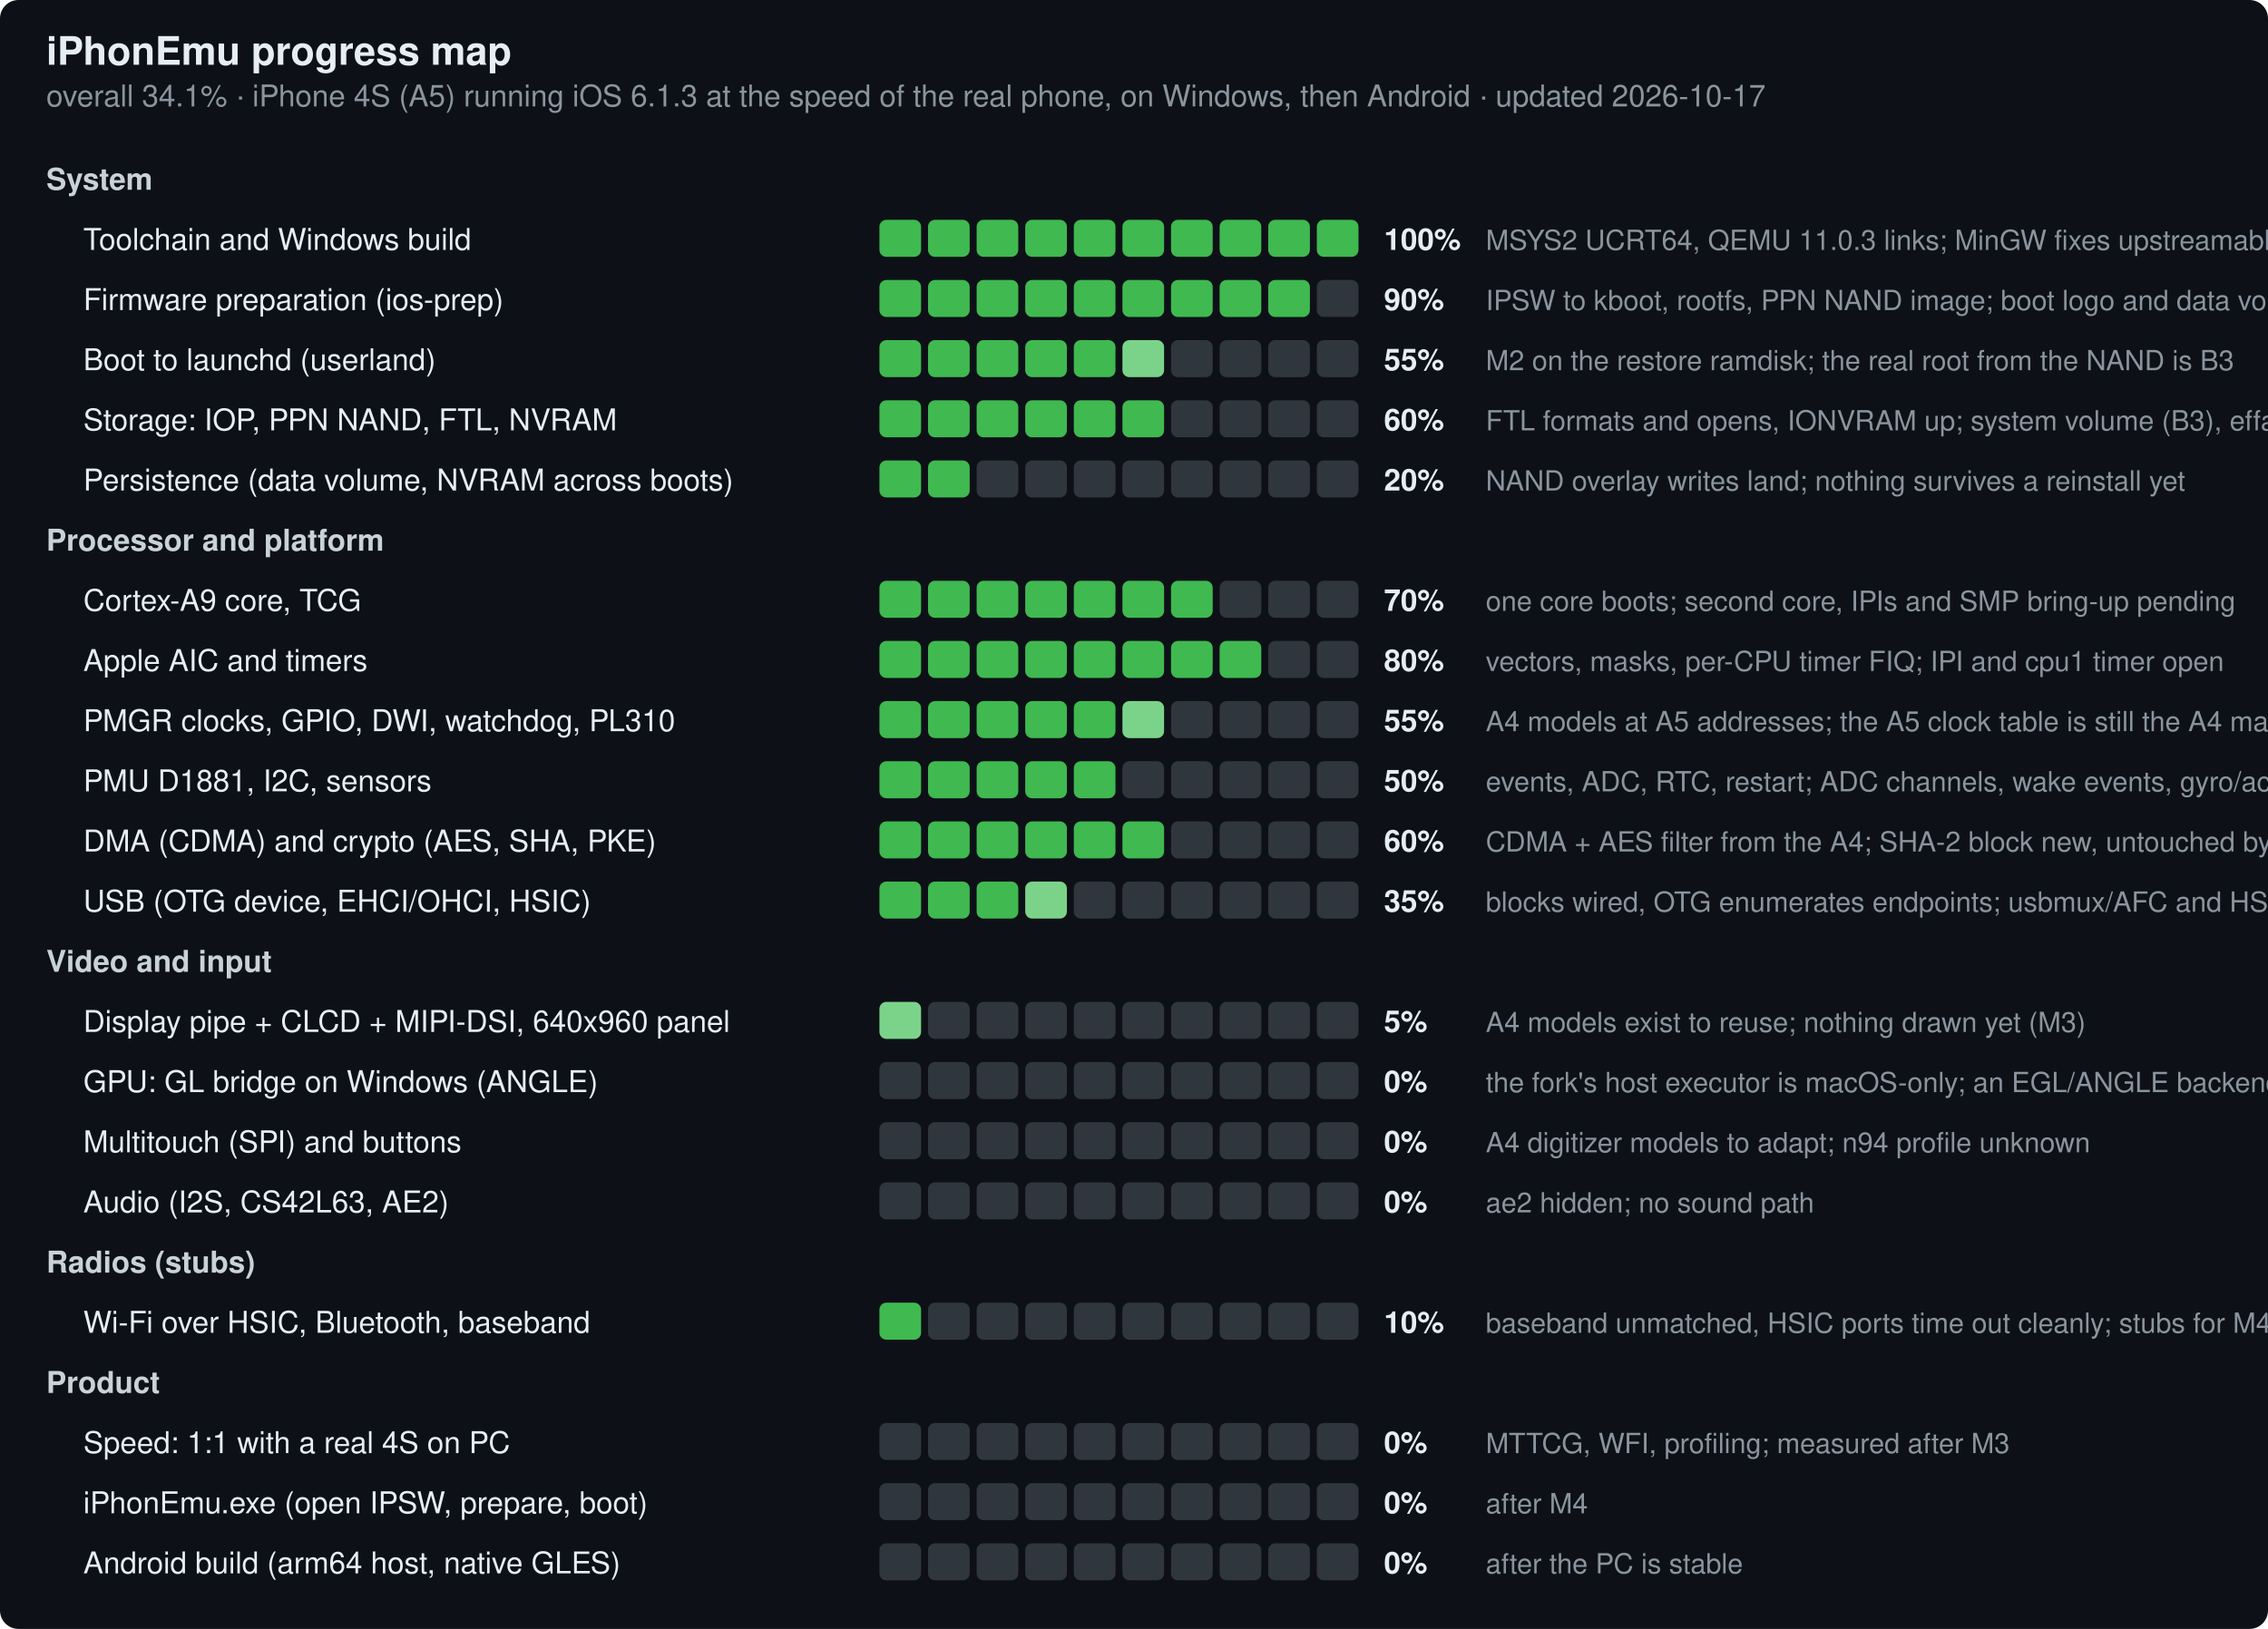
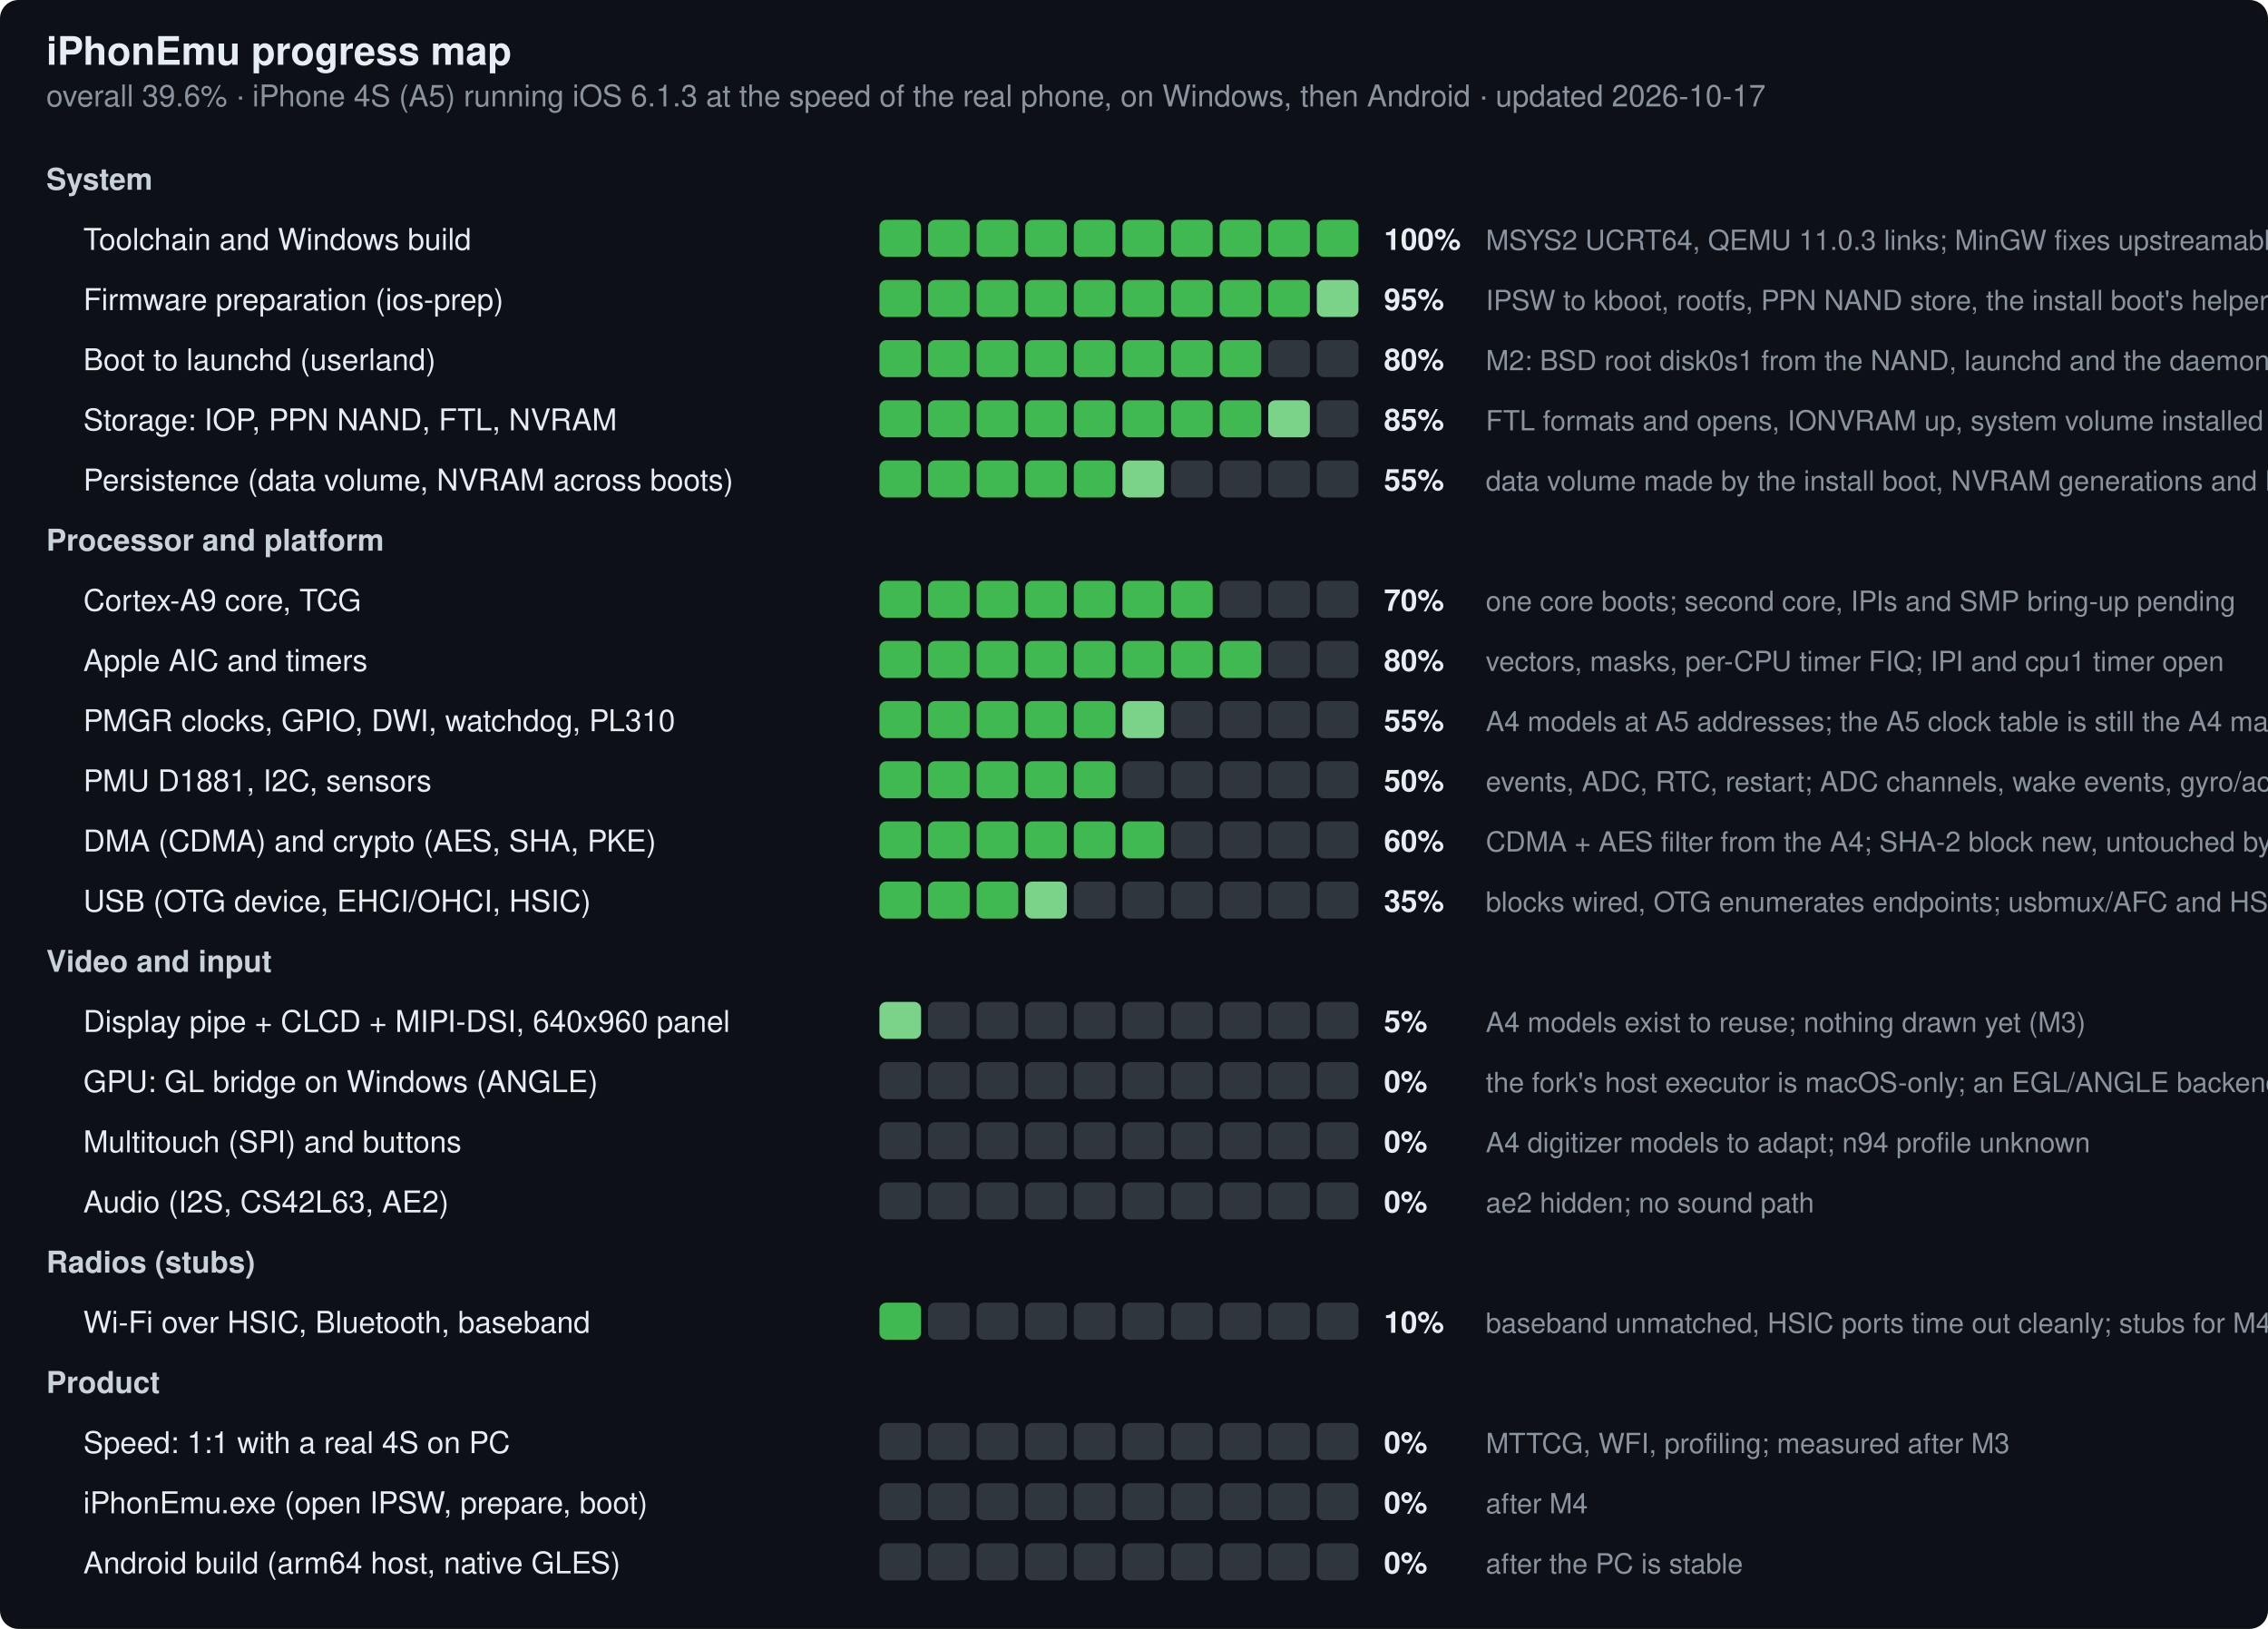
<svg xmlns="http://www.w3.org/2000/svg" width="980" height="704" viewBox="0 0 980 704" font-family="Segoe UI, Helvetica, Arial, sans-serif" font-size="13">
  <rect width="980" height="704" rx="8" fill="#0d1117" />
  <text x="20" y="28" fill="#e6edf3" font-size="17" font-weight="600">iPhonEmu progress map</text>
-   <text x="20" y="46" fill="#8b949e">overall 34.1% · iPhone 4S (A5) running iOS 6.1.3 at the speed of the real phone, on Windows, then Android · updated 2026-10-17</text>
+   <text x="20" y="46" fill="#8b949e">overall 39.6% · iPhone 4S (A5) running iOS 6.1.3 at the speed of the real phone, on Windows, then Android · updated 2026-10-17</text>
  <text x="20" y="82" fill="#c9d1d9" font-weight="600">System</text>
  <text x="36" y="108" fill="#e6edf3">Toolchain and Windows build</text>
  <rect x="380" y="95" width="18" height="16" rx="3" fill="#3fb950" />
  <rect x="401" y="95" width="18" height="16" rx="3" fill="#3fb950" />
  <rect x="422" y="95" width="18" height="16" rx="3" fill="#3fb950" />
  <rect x="443" y="95" width="18" height="16" rx="3" fill="#3fb950" />
  <rect x="464" y="95" width="18" height="16" rx="3" fill="#3fb950" />
  <rect x="485" y="95" width="18" height="16" rx="3" fill="#3fb950" />
  <rect x="506" y="95" width="18" height="16" rx="3" fill="#3fb950" />
  <rect x="527" y="95" width="18" height="16" rx="3" fill="#3fb950" />
  <rect x="548" y="95" width="18" height="16" rx="3" fill="#3fb950" />
  <rect x="569" y="95" width="18" height="16" rx="3" fill="#3fb950" />
  <text x="598" y="108" fill="#e6edf3" font-weight="600">100%</text>
  <text x="642" y="108" fill="#8b949e" font-size="12">MSYS2 UCRT64, QEMU 11.0.3 links; MinGW fixes upstreamable</text>
  <text x="36" y="134" fill="#e6edf3">Firmware preparation (ios-prep)</text>
  <rect x="380" y="121" width="18" height="16" rx="3" fill="#3fb950" />
  <rect x="401" y="121" width="18" height="16" rx="3" fill="#3fb950" />
  <rect x="422" y="121" width="18" height="16" rx="3" fill="#3fb950" />
  <rect x="443" y="121" width="18" height="16" rx="3" fill="#3fb950" />
  <rect x="464" y="121" width="18" height="16" rx="3" fill="#3fb950" />
  <rect x="485" y="121" width="18" height="16" rx="3" fill="#3fb950" />
  <rect x="506" y="121" width="18" height="16" rx="3" fill="#3fb950" />
  <rect x="527" y="121" width="18" height="16" rx="3" fill="#3fb950" />
  <rect x="548" y="121" width="18" height="16" rx="3" fill="#3fb950" />
-   <rect x="569" y="121" width="18" height="16" rx="3" fill="#30363d" />
-   <text x="598" y="134" fill="#e6edf3" font-weight="600">90%</text>
-   <text x="642" y="134" fill="#8b949e" font-size="12">IPSW to kboot, rootfs, PPN NAND image; boot logo and data volume pending</text>
+   <rect x="569" y="121" width="18" height="16" rx="3" fill="#7bd389" />
+   <text x="598" y="134" fill="#e6edf3" font-weight="600">95%</text>
+   <text x="642" y="134" fill="#8b949e" font-size="12">IPSW to kboot, rootfs, PPN NAND store, the install boot's helper and ramdisk; boot logo pending</text>
  <text x="36" y="160" fill="#e6edf3">Boot to launchd (userland)</text>
  <rect x="380" y="147" width="18" height="16" rx="3" fill="#3fb950" />
  <rect x="401" y="147" width="18" height="16" rx="3" fill="#3fb950" />
  <rect x="422" y="147" width="18" height="16" rx="3" fill="#3fb950" />
  <rect x="443" y="147" width="18" height="16" rx="3" fill="#3fb950" />
  <rect x="464" y="147" width="18" height="16" rx="3" fill="#3fb950" />
-   <rect x="485" y="147" width="18" height="16" rx="3" fill="#7bd389" />
-   <rect x="506" y="147" width="18" height="16" rx="3" fill="#30363d" />
-   <rect x="527" y="147" width="18" height="16" rx="3" fill="#30363d" />
+   <rect x="485" y="147" width="18" height="16" rx="3" fill="#3fb950" />
+   <rect x="506" y="147" width="18" height="16" rx="3" fill="#3fb950" />
+   <rect x="527" y="147" width="18" height="16" rx="3" fill="#3fb950" />
  <rect x="548" y="147" width="18" height="16" rx="3" fill="#30363d" />
  <rect x="569" y="147" width="18" height="16" rx="3" fill="#30363d" />
-   <text x="598" y="160" fill="#e6edf3" font-weight="600">55%</text>
-   <text x="642" y="160" fill="#8b949e" font-size="12">M2 on the restore ramdisk; the real root from the NAND is B3</text>
+   <text x="598" y="160" fill="#e6edf3" font-weight="600">80%</text>
+   <text x="642" y="160" fill="#8b949e" font-size="12">M2: BSD root disk0s1 from the NAND, launchd and the daemons; SpringBoard needs the keybag (B4)</text>
  <text x="36" y="186" fill="#e6edf3">Storage: IOP, PPN NAND, FTL, NVRAM</text>
  <rect x="380" y="173" width="18" height="16" rx="3" fill="#3fb950" />
  <rect x="401" y="173" width="18" height="16" rx="3" fill="#3fb950" />
  <rect x="422" y="173" width="18" height="16" rx="3" fill="#3fb950" />
  <rect x="443" y="173" width="18" height="16" rx="3" fill="#3fb950" />
  <rect x="464" y="173" width="18" height="16" rx="3" fill="#3fb950" />
  <rect x="485" y="173" width="18" height="16" rx="3" fill="#3fb950" />
-   <rect x="506" y="173" width="18" height="16" rx="3" fill="#30363d" />
-   <rect x="527" y="173" width="18" height="16" rx="3" fill="#30363d" />
-   <rect x="548" y="173" width="18" height="16" rx="3" fill="#30363d" />
+   <rect x="506" y="173" width="18" height="16" rx="3" fill="#3fb950" />
+   <rect x="527" y="173" width="18" height="16" rx="3" fill="#3fb950" />
+   <rect x="548" y="173" width="18" height="16" rx="3" fill="#7bd389" />
  <rect x="569" y="173" width="18" height="16" rx="3" fill="#30363d" />
-   <text x="598" y="186" fill="#e6edf3" font-weight="600">60%</text>
-   <text x="642" y="186" fill="#8b949e" font-size="12">FTL formats and opens, IONVRAM up; system volume (B3), effaceable + keybag (B4) open</text>
+   <text x="598" y="186" fill="#e6edf3" font-weight="600">85%</text>
+   <text x="642" y="186" fill="#8b949e" font-size="12">FTL formats and opens, IONVRAM up, system volume installed as marker pages (B3); effaceable + keybag (B4) open</text>
  <text x="36" y="212" fill="#e6edf3">Persistence (data volume, NVRAM across boots)</text>
  <rect x="380" y="199" width="18" height="16" rx="3" fill="#3fb950" />
  <rect x="401" y="199" width="18" height="16" rx="3" fill="#3fb950" />
-   <rect x="422" y="199" width="18" height="16" rx="3" fill="#30363d" />
-   <rect x="443" y="199" width="18" height="16" rx="3" fill="#30363d" />
-   <rect x="464" y="199" width="18" height="16" rx="3" fill="#30363d" />
-   <rect x="485" y="199" width="18" height="16" rx="3" fill="#30363d" />
+   <rect x="422" y="199" width="18" height="16" rx="3" fill="#3fb950" />
+   <rect x="443" y="199" width="18" height="16" rx="3" fill="#3fb950" />
+   <rect x="464" y="199" width="18" height="16" rx="3" fill="#3fb950" />
+   <rect x="485" y="199" width="18" height="16" rx="3" fill="#7bd389" />
  <rect x="506" y="199" width="18" height="16" rx="3" fill="#30363d" />
  <rect x="527" y="199" width="18" height="16" rx="3" fill="#30363d" />
  <rect x="548" y="199" width="18" height="16" rx="3" fill="#30363d" />
  <rect x="569" y="199" width="18" height="16" rx="3" fill="#30363d" />
-   <text x="598" y="212" fill="#e6edf3" font-weight="600">20%</text>
-   <text x="642" y="212" fill="#8b949e" font-size="12">NAND overlay writes land; nothing survives a reinstall yet</text>
+   <text x="598" y="212" fill="#e6edf3" font-weight="600">55%</text>
+   <text x="642" y="212" fill="#8b949e" font-size="12">data volume made by the install boot, NVRAM generations and FTL state survive boots; keybag and sealing open</text>
  <text x="20" y="238" fill="#c9d1d9" font-weight="600">Processor and platform</text>
  <text x="36" y="264" fill="#e6edf3">Cortex-A9 core, TCG</text>
  <rect x="380" y="251" width="18" height="16" rx="3" fill="#3fb950" />
  <rect x="401" y="251" width="18" height="16" rx="3" fill="#3fb950" />
  <rect x="422" y="251" width="18" height="16" rx="3" fill="#3fb950" />
  <rect x="443" y="251" width="18" height="16" rx="3" fill="#3fb950" />
  <rect x="464" y="251" width="18" height="16" rx="3" fill="#3fb950" />
  <rect x="485" y="251" width="18" height="16" rx="3" fill="#3fb950" />
  <rect x="506" y="251" width="18" height="16" rx="3" fill="#3fb950" />
  <rect x="527" y="251" width="18" height="16" rx="3" fill="#30363d" />
  <rect x="548" y="251" width="18" height="16" rx="3" fill="#30363d" />
  <rect x="569" y="251" width="18" height="16" rx="3" fill="#30363d" />
  <text x="598" y="264" fill="#e6edf3" font-weight="600">70%</text>
  <text x="642" y="264" fill="#8b949e" font-size="12">one core boots; second core, IPIs and SMP bring-up pending</text>
  <text x="36" y="290" fill="#e6edf3">Apple AIC and timers</text>
  <rect x="380" y="277" width="18" height="16" rx="3" fill="#3fb950" />
  <rect x="401" y="277" width="18" height="16" rx="3" fill="#3fb950" />
  <rect x="422" y="277" width="18" height="16" rx="3" fill="#3fb950" />
  <rect x="443" y="277" width="18" height="16" rx="3" fill="#3fb950" />
  <rect x="464" y="277" width="18" height="16" rx="3" fill="#3fb950" />
  <rect x="485" y="277" width="18" height="16" rx="3" fill="#3fb950" />
  <rect x="506" y="277" width="18" height="16" rx="3" fill="#3fb950" />
  <rect x="527" y="277" width="18" height="16" rx="3" fill="#3fb950" />
  <rect x="548" y="277" width="18" height="16" rx="3" fill="#30363d" />
  <rect x="569" y="277" width="18" height="16" rx="3" fill="#30363d" />
  <text x="598" y="290" fill="#e6edf3" font-weight="600">80%</text>
  <text x="642" y="290" fill="#8b949e" font-size="12">vectors, masks, per-CPU timer FIQ; IPI and cpu1 timer open</text>
  <text x="36" y="316" fill="#e6edf3">PMGR clocks, GPIO, DWI, watchdog, PL310</text>
  <rect x="380" y="303" width="18" height="16" rx="3" fill="#3fb950" />
  <rect x="401" y="303" width="18" height="16" rx="3" fill="#3fb950" />
  <rect x="422" y="303" width="18" height="16" rx="3" fill="#3fb950" />
  <rect x="443" y="303" width="18" height="16" rx="3" fill="#3fb950" />
  <rect x="464" y="303" width="18" height="16" rx="3" fill="#3fb950" />
  <rect x="485" y="303" width="18" height="16" rx="3" fill="#7bd389" />
  <rect x="506" y="303" width="18" height="16" rx="3" fill="#30363d" />
  <rect x="527" y="303" width="18" height="16" rx="3" fill="#30363d" />
  <rect x="548" y="303" width="18" height="16" rx="3" fill="#30363d" />
  <rect x="569" y="303" width="18" height="16" rx="3" fill="#30363d" />
  <text x="598" y="316" fill="#e6edf3" font-weight="600">55%</text>
  <text x="642" y="316" fill="#8b949e" font-size="12">A4 models at A5 addresses; the A5 clock table is still the A4 map</text>
  <text x="36" y="342" fill="#e6edf3">PMU D1881, I2C, sensors</text>
  <rect x="380" y="329" width="18" height="16" rx="3" fill="#3fb950" />
  <rect x="401" y="329" width="18" height="16" rx="3" fill="#3fb950" />
  <rect x="422" y="329" width="18" height="16" rx="3" fill="#3fb950" />
  <rect x="443" y="329" width="18" height="16" rx="3" fill="#3fb950" />
  <rect x="464" y="329" width="18" height="16" rx="3" fill="#3fb950" />
  <rect x="485" y="329" width="18" height="16" rx="3" fill="#30363d" />
  <rect x="506" y="329" width="18" height="16" rx="3" fill="#30363d" />
  <rect x="527" y="329" width="18" height="16" rx="3" fill="#30363d" />
  <rect x="548" y="329" width="18" height="16" rx="3" fill="#30363d" />
  <rect x="569" y="329" width="18" height="16" rx="3" fill="#30363d" />
  <text x="598" y="342" fill="#e6edf3" font-weight="600">50%</text>
  <text x="642" y="342" fill="#8b949e" font-size="12">events, ADC, RTC, restart; ADC channels, wake events, gyro/accel calibration open</text>
  <text x="36" y="368" fill="#e6edf3">DMA (CDMA) and crypto (AES, SHA, PKE)</text>
  <rect x="380" y="355" width="18" height="16" rx="3" fill="#3fb950" />
  <rect x="401" y="355" width="18" height="16" rx="3" fill="#3fb950" />
  <rect x="422" y="355" width="18" height="16" rx="3" fill="#3fb950" />
  <rect x="443" y="355" width="18" height="16" rx="3" fill="#3fb950" />
  <rect x="464" y="355" width="18" height="16" rx="3" fill="#3fb950" />
  <rect x="485" y="355" width="18" height="16" rx="3" fill="#3fb950" />
  <rect x="506" y="355" width="18" height="16" rx="3" fill="#30363d" />
  <rect x="527" y="355" width="18" height="16" rx="3" fill="#30363d" />
  <rect x="548" y="355" width="18" height="16" rx="3" fill="#30363d" />
  <rect x="569" y="355" width="18" height="16" rx="3" fill="#30363d" />
  <text x="598" y="368" fill="#e6edf3" font-weight="600">60%</text>
  <text x="642" y="368" fill="#8b949e" font-size="12">CDMA + AES filter from the A4; SHA-2 block new, untouched by the kernel so far</text>
  <text x="36" y="394" fill="#e6edf3">USB (OTG device, EHCI/OHCI, HSIC)</text>
  <rect x="380" y="381" width="18" height="16" rx="3" fill="#3fb950" />
  <rect x="401" y="381" width="18" height="16" rx="3" fill="#3fb950" />
  <rect x="422" y="381" width="18" height="16" rx="3" fill="#3fb950" />
  <rect x="443" y="381" width="18" height="16" rx="3" fill="#7bd389" />
  <rect x="464" y="381" width="18" height="16" rx="3" fill="#30363d" />
  <rect x="485" y="381" width="18" height="16" rx="3" fill="#30363d" />
  <rect x="506" y="381" width="18" height="16" rx="3" fill="#30363d" />
  <rect x="527" y="381" width="18" height="16" rx="3" fill="#30363d" />
  <rect x="548" y="381" width="18" height="16" rx="3" fill="#30363d" />
  <rect x="569" y="381" width="18" height="16" rx="3" fill="#30363d" />
  <text x="598" y="394" fill="#e6edf3" font-weight="600">35%</text>
  <text x="642" y="394" fill="#8b949e" font-size="12">blocks wired, OTG enumerates endpoints; usbmux/AFC and HSIC devices pending</text>
  <text x="20" y="420" fill="#c9d1d9" font-weight="600">Video and input</text>
  <text x="36" y="446" fill="#e6edf3">Display pipe + CLCD + MIPI-DSI, 640x960 panel</text>
  <rect x="380" y="433" width="18" height="16" rx="3" fill="#7bd389" />
  <rect x="401" y="433" width="18" height="16" rx="3" fill="#30363d" />
  <rect x="422" y="433" width="18" height="16" rx="3" fill="#30363d" />
  <rect x="443" y="433" width="18" height="16" rx="3" fill="#30363d" />
  <rect x="464" y="433" width="18" height="16" rx="3" fill="#30363d" />
  <rect x="485" y="433" width="18" height="16" rx="3" fill="#30363d" />
  <rect x="506" y="433" width="18" height="16" rx="3" fill="#30363d" />
  <rect x="527" y="433" width="18" height="16" rx="3" fill="#30363d" />
  <rect x="548" y="433" width="18" height="16" rx="3" fill="#30363d" />
  <rect x="569" y="433" width="18" height="16" rx="3" fill="#30363d" />
  <text x="598" y="446" fill="#e6edf3" font-weight="600">5%</text>
  <text x="642" y="446" fill="#8b949e" font-size="12">A4 models exist to reuse; nothing drawn yet (M3)</text>
  <text x="36" y="472" fill="#e6edf3">GPU: GL bridge on Windows (ANGLE)</text>
  <rect x="380" y="459" width="18" height="16" rx="3" fill="#30363d" />
  <rect x="401" y="459" width="18" height="16" rx="3" fill="#30363d" />
  <rect x="422" y="459" width="18" height="16" rx="3" fill="#30363d" />
  <rect x="443" y="459" width="18" height="16" rx="3" fill="#30363d" />
  <rect x="464" y="459" width="18" height="16" rx="3" fill="#30363d" />
  <rect x="485" y="459" width="18" height="16" rx="3" fill="#30363d" />
  <rect x="506" y="459" width="18" height="16" rx="3" fill="#30363d" />
  <rect x="527" y="459" width="18" height="16" rx="3" fill="#30363d" />
  <rect x="548" y="459" width="18" height="16" rx="3" fill="#30363d" />
  <rect x="569" y="459" width="18" height="16" rx="3" fill="#30363d" />
  <text x="598" y="472" fill="#e6edf3" font-weight="600">0%</text>
  <text x="642" y="472" fill="#8b949e" font-size="12">the fork's host executor is macOS-only; an EGL/ANGLE backend is new work</text>
  <text x="36" y="498" fill="#e6edf3">Multitouch (SPI) and buttons</text>
  <rect x="380" y="485" width="18" height="16" rx="3" fill="#30363d" />
  <rect x="401" y="485" width="18" height="16" rx="3" fill="#30363d" />
  <rect x="422" y="485" width="18" height="16" rx="3" fill="#30363d" />
  <rect x="443" y="485" width="18" height="16" rx="3" fill="#30363d" />
  <rect x="464" y="485" width="18" height="16" rx="3" fill="#30363d" />
  <rect x="485" y="485" width="18" height="16" rx="3" fill="#30363d" />
  <rect x="506" y="485" width="18" height="16" rx="3" fill="#30363d" />
  <rect x="527" y="485" width="18" height="16" rx="3" fill="#30363d" />
  <rect x="548" y="485" width="18" height="16" rx="3" fill="#30363d" />
  <rect x="569" y="485" width="18" height="16" rx="3" fill="#30363d" />
  <text x="598" y="498" fill="#e6edf3" font-weight="600">0%</text>
  <text x="642" y="498" fill="#8b949e" font-size="12">A4 digitizer models to adapt; n94 profile unknown</text>
  <text x="36" y="524" fill="#e6edf3">Audio (I2S, CS42L63, AE2)</text>
  <rect x="380" y="511" width="18" height="16" rx="3" fill="#30363d" />
  <rect x="401" y="511" width="18" height="16" rx="3" fill="#30363d" />
  <rect x="422" y="511" width="18" height="16" rx="3" fill="#30363d" />
  <rect x="443" y="511" width="18" height="16" rx="3" fill="#30363d" />
  <rect x="464" y="511" width="18" height="16" rx="3" fill="#30363d" />
  <rect x="485" y="511" width="18" height="16" rx="3" fill="#30363d" />
  <rect x="506" y="511" width="18" height="16" rx="3" fill="#30363d" />
  <rect x="527" y="511" width="18" height="16" rx="3" fill="#30363d" />
  <rect x="548" y="511" width="18" height="16" rx="3" fill="#30363d" />
  <rect x="569" y="511" width="18" height="16" rx="3" fill="#30363d" />
  <text x="598" y="524" fill="#e6edf3" font-weight="600">0%</text>
  <text x="642" y="524" fill="#8b949e" font-size="12">ae2 hidden; no sound path</text>
  <text x="20" y="550" fill="#c9d1d9" font-weight="600">Radios (stubs)</text>
  <text x="36" y="576" fill="#e6edf3">Wi-Fi over HSIC, Bluetooth, baseband</text>
  <rect x="380" y="563" width="18" height="16" rx="3" fill="#3fb950" />
  <rect x="401" y="563" width="18" height="16" rx="3" fill="#30363d" />
  <rect x="422" y="563" width="18" height="16" rx="3" fill="#30363d" />
  <rect x="443" y="563" width="18" height="16" rx="3" fill="#30363d" />
  <rect x="464" y="563" width="18" height="16" rx="3" fill="#30363d" />
  <rect x="485" y="563" width="18" height="16" rx="3" fill="#30363d" />
  <rect x="506" y="563" width="18" height="16" rx="3" fill="#30363d" />
  <rect x="527" y="563" width="18" height="16" rx="3" fill="#30363d" />
  <rect x="548" y="563" width="18" height="16" rx="3" fill="#30363d" />
  <rect x="569" y="563" width="18" height="16" rx="3" fill="#30363d" />
  <text x="598" y="576" fill="#e6edf3" font-weight="600">10%</text>
  <text x="642" y="576" fill="#8b949e" font-size="12">baseband unmatched, HSIC ports time out cleanly; stubs for M4</text>
  <text x="20" y="602" fill="#c9d1d9" font-weight="600">Product</text>
  <text x="36" y="628" fill="#e6edf3">Speed: 1:1 with a real 4S on PC</text>
  <rect x="380" y="615" width="18" height="16" rx="3" fill="#30363d" />
  <rect x="401" y="615" width="18" height="16" rx="3" fill="#30363d" />
  <rect x="422" y="615" width="18" height="16" rx="3" fill="#30363d" />
  <rect x="443" y="615" width="18" height="16" rx="3" fill="#30363d" />
  <rect x="464" y="615" width="18" height="16" rx="3" fill="#30363d" />
  <rect x="485" y="615" width="18" height="16" rx="3" fill="#30363d" />
  <rect x="506" y="615" width="18" height="16" rx="3" fill="#30363d" />
  <rect x="527" y="615" width="18" height="16" rx="3" fill="#30363d" />
  <rect x="548" y="615" width="18" height="16" rx="3" fill="#30363d" />
  <rect x="569" y="615" width="18" height="16" rx="3" fill="#30363d" />
  <text x="598" y="628" fill="#e6edf3" font-weight="600">0%</text>
  <text x="642" y="628" fill="#8b949e" font-size="12">MTTCG, WFI, profiling; measured after M3</text>
  <text x="36" y="654" fill="#e6edf3">iPhonEmu.exe (open IPSW, prepare, boot)</text>
  <rect x="380" y="641" width="18" height="16" rx="3" fill="#30363d" />
  <rect x="401" y="641" width="18" height="16" rx="3" fill="#30363d" />
  <rect x="422" y="641" width="18" height="16" rx="3" fill="#30363d" />
  <rect x="443" y="641" width="18" height="16" rx="3" fill="#30363d" />
  <rect x="464" y="641" width="18" height="16" rx="3" fill="#30363d" />
  <rect x="485" y="641" width="18" height="16" rx="3" fill="#30363d" />
  <rect x="506" y="641" width="18" height="16" rx="3" fill="#30363d" />
  <rect x="527" y="641" width="18" height="16" rx="3" fill="#30363d" />
  <rect x="548" y="641" width="18" height="16" rx="3" fill="#30363d" />
  <rect x="569" y="641" width="18" height="16" rx="3" fill="#30363d" />
  <text x="598" y="654" fill="#e6edf3" font-weight="600">0%</text>
  <text x="642" y="654" fill="#8b949e" font-size="12">after M4</text>
  <text x="36" y="680" fill="#e6edf3">Android build (arm64 host, native GLES)</text>
  <rect x="380" y="667" width="18" height="16" rx="3" fill="#30363d" />
  <rect x="401" y="667" width="18" height="16" rx="3" fill="#30363d" />
  <rect x="422" y="667" width="18" height="16" rx="3" fill="#30363d" />
  <rect x="443" y="667" width="18" height="16" rx="3" fill="#30363d" />
  <rect x="464" y="667" width="18" height="16" rx="3" fill="#30363d" />
  <rect x="485" y="667" width="18" height="16" rx="3" fill="#30363d" />
  <rect x="506" y="667" width="18" height="16" rx="3" fill="#30363d" />
  <rect x="527" y="667" width="18" height="16" rx="3" fill="#30363d" />
  <rect x="548" y="667" width="18" height="16" rx="3" fill="#30363d" />
  <rect x="569" y="667" width="18" height="16" rx="3" fill="#30363d" />
  <text x="598" y="680" fill="#e6edf3" font-weight="600">0%</text>
  <text x="642" y="680" fill="#8b949e" font-size="12">after the PC is stable</text>
</svg>
